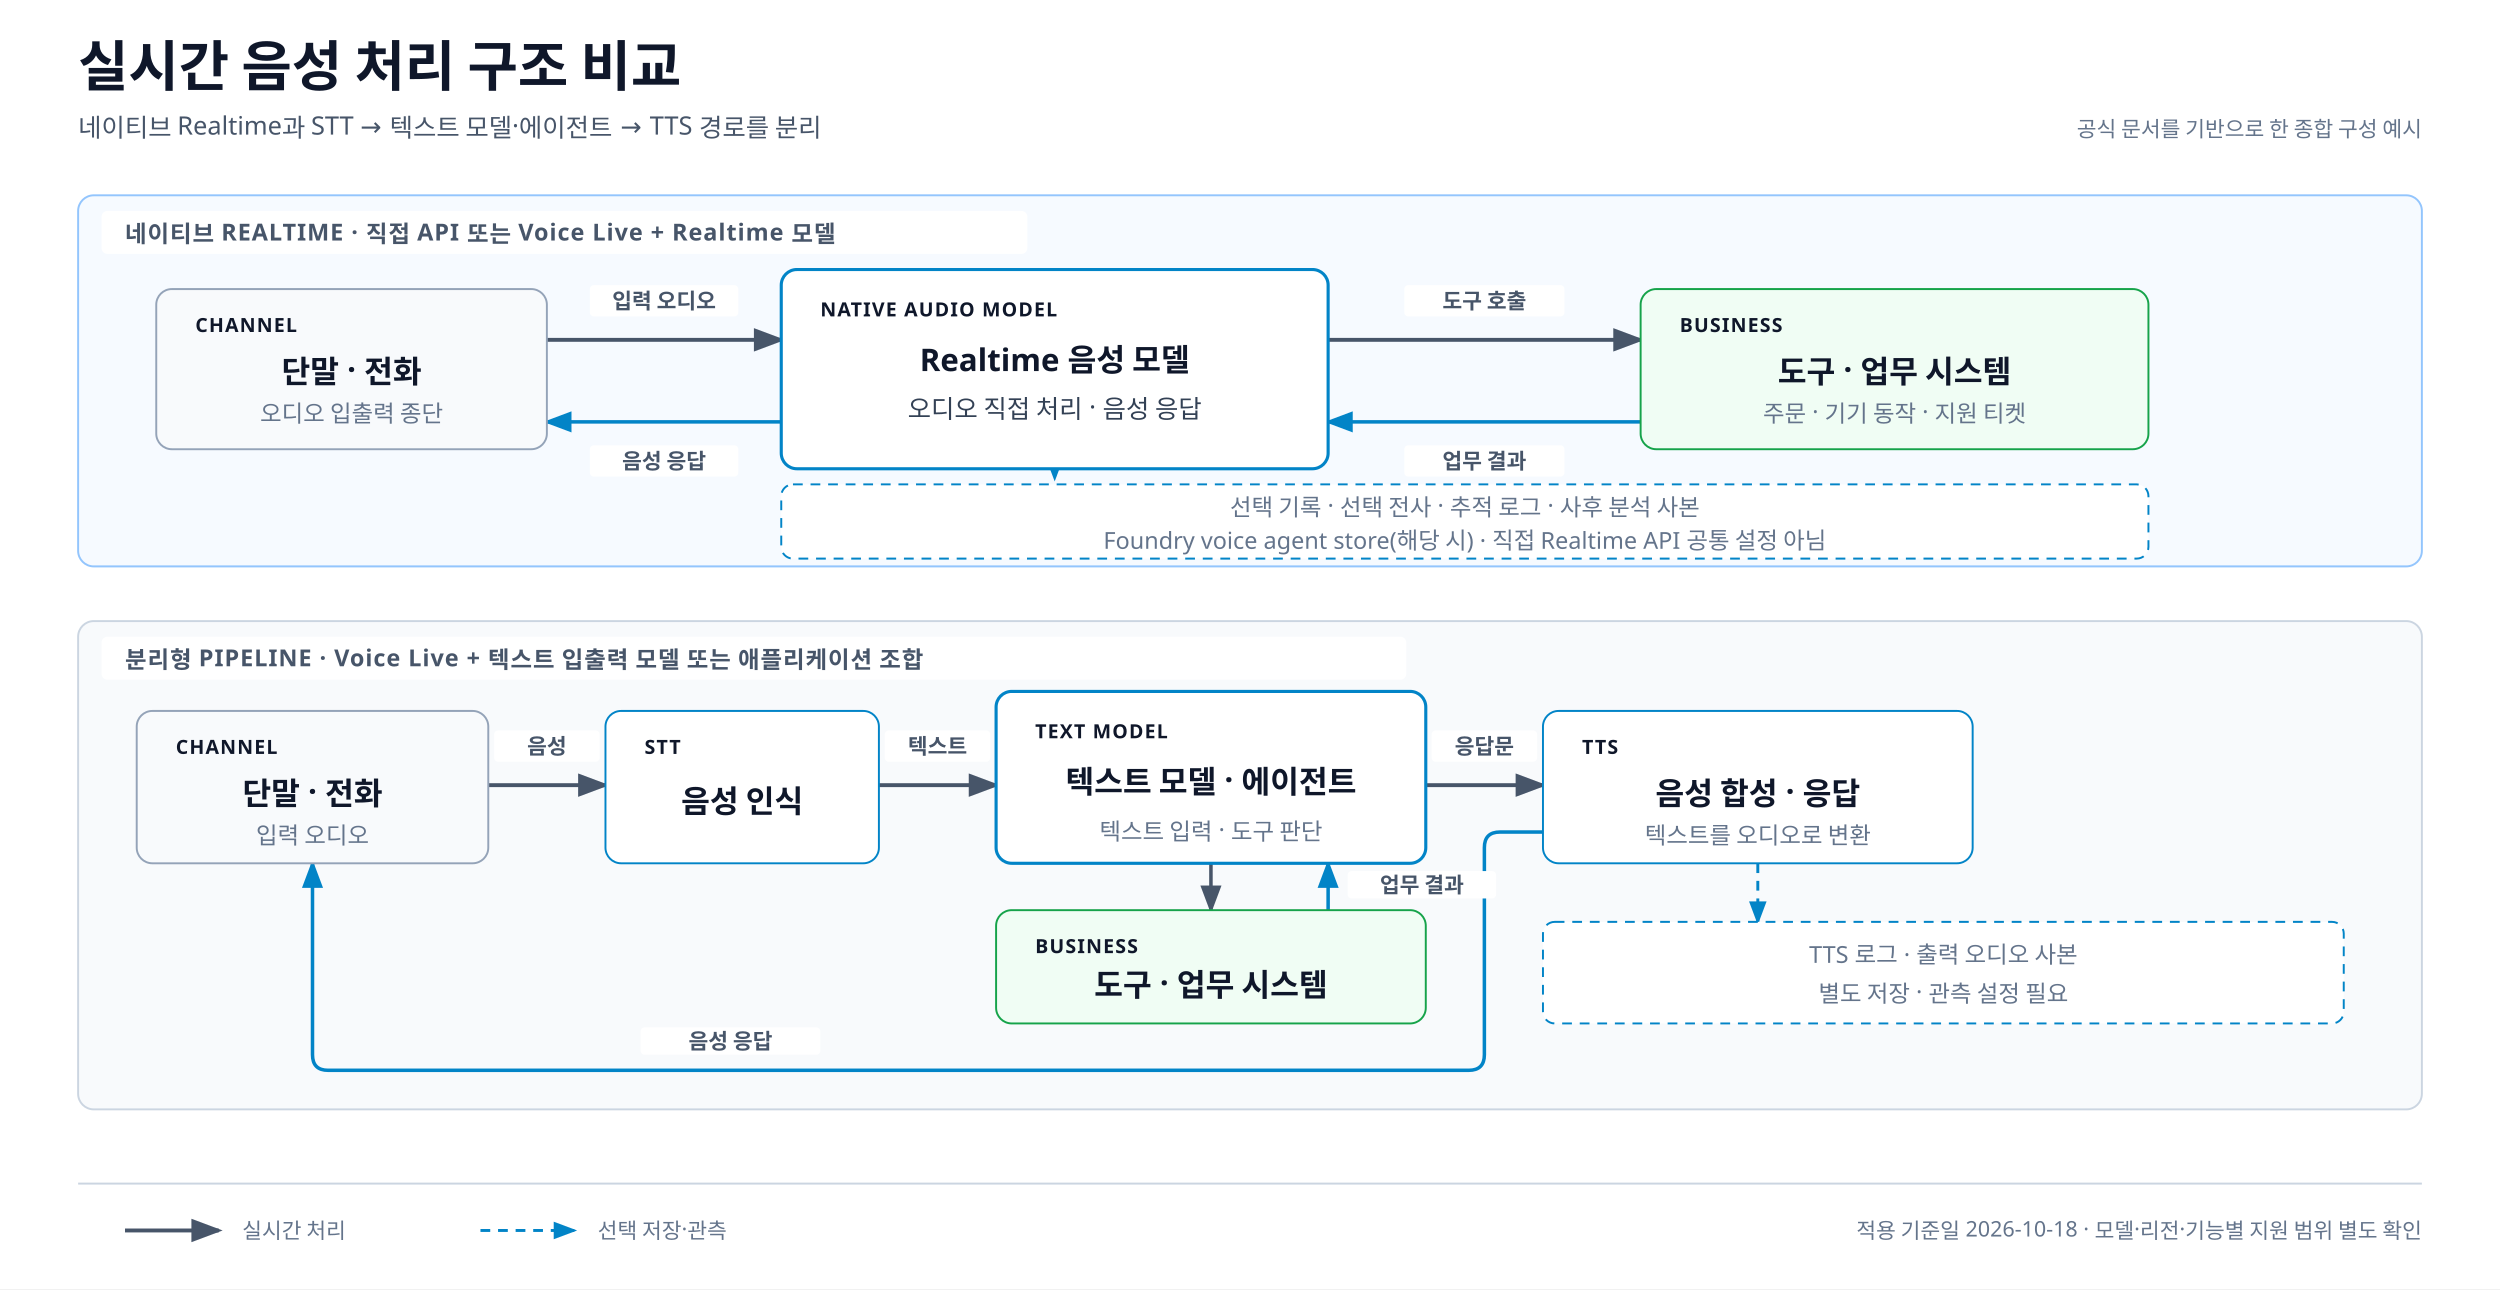
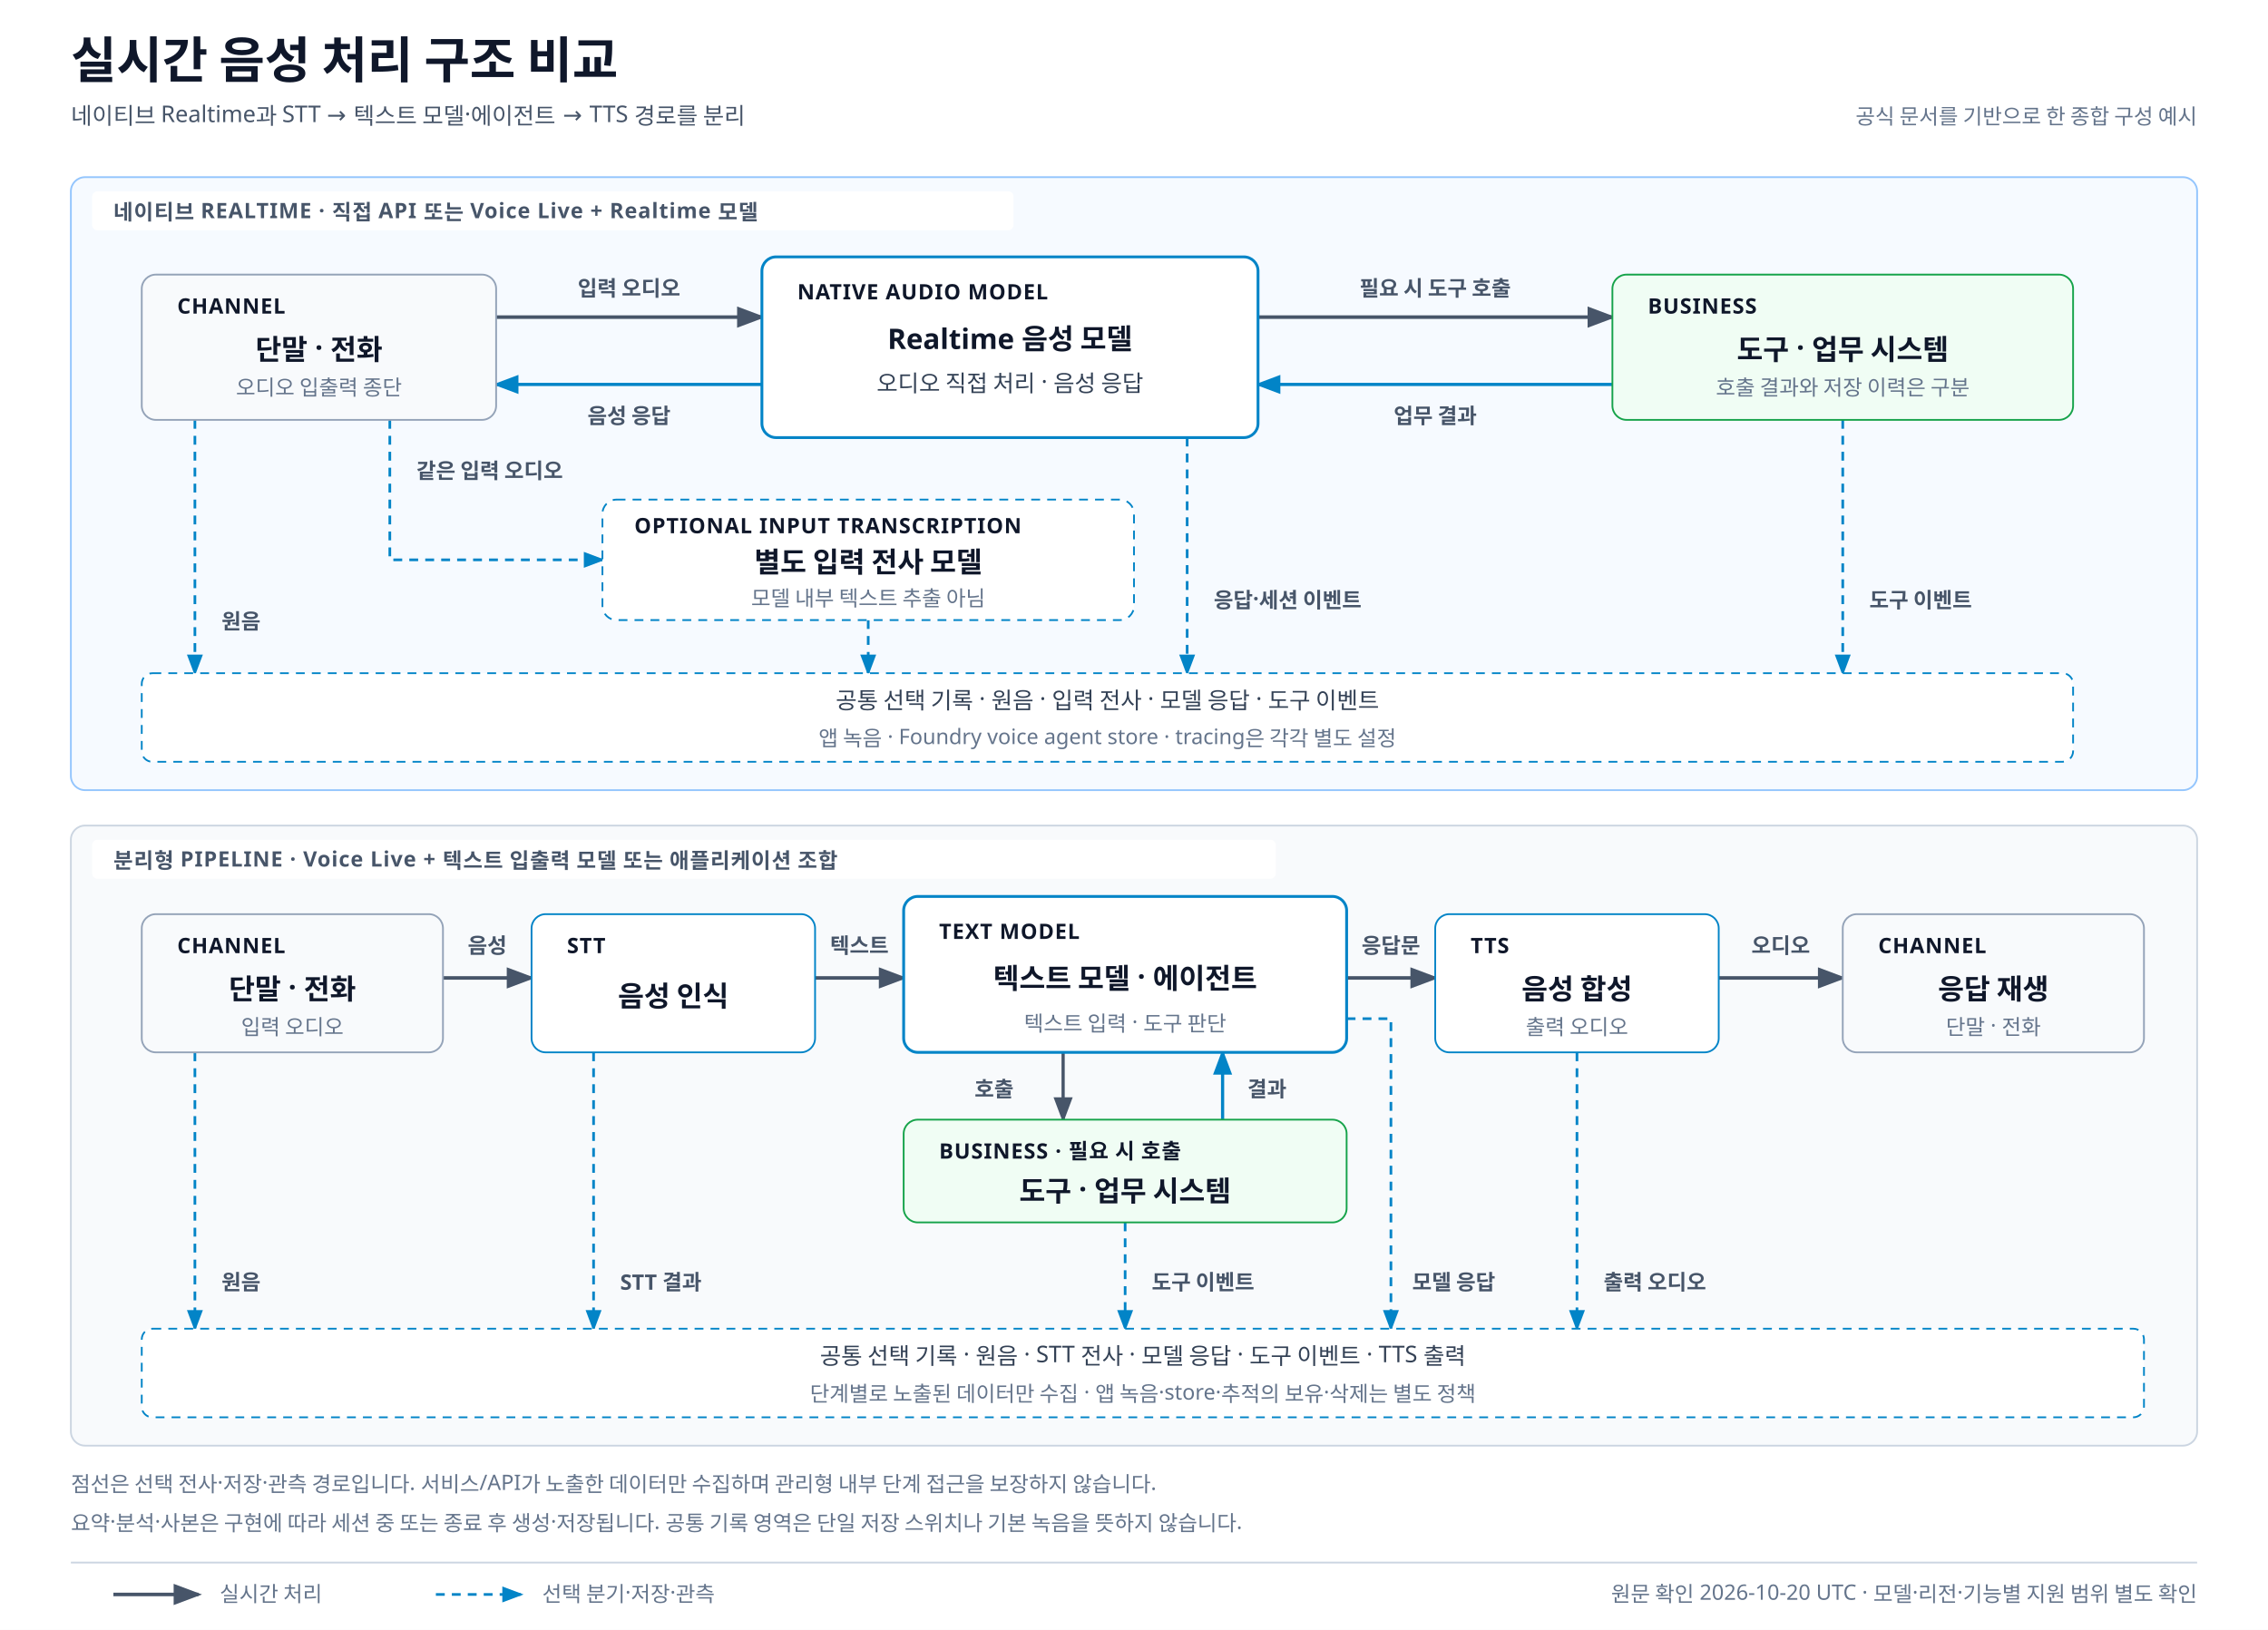
- <svg xmlns="http://www.w3.org/2000/svg" width="1280" height="660" viewBox="0 0 1280 660" role="img" aria-labelledby="azure-realtime-architectures-title azure-realtime-architectures-desc">
+ <svg xmlns="http://www.w3.org/2000/svg" width="1280" height="920" viewBox="0 0 1280 920" role="img" aria-labelledby="azure-realtime-architectures-title azure-realtime-architectures-desc">
  <defs>
    <marker id="azure-realtime-arrow" markerWidth="8" markerHeight="6" refX="7" refY="3" orient="auto">
      <polygon points="0 0, 8 3, 0 6" fill="#475569" />
-     </marker>
-     <marker id="azure-realtime-arrow-accent" markerWidth="8" markerHeight="6" refX="7" refY="3" orient="auto">
-       <polygon points="0 0, 8 3, 0 6" fill="#ea580c" />
    </marker>
    <marker id="azure-realtime-arrow-link" markerWidth="8" markerHeight="6" refX="7" refY="3" orient="auto">
      <polygon points="0 0, 8 3, 0 6" fill="#0284c7" />
    </marker>
    <style>
      text{font-family:"Noto Sans KR","Apple SD Gothic Neo","Malgun Gothic",sans-serif;fill:#0f172a}
      .title{font-size:28px;font-weight:700}
      .subtitle{font-size:13px;fill:#475569}
-       .source{font-size:11px;fill:#64748b}
+       .source{font-size:12px;fill:#64748b}
      .zone-label{font-size:12px;font-weight:700;fill:#475569;letter-spacing:.04em}
      .node{font-size:16px;font-weight:700}
      .body{font-size:13px;fill:#334155}
      .small{font-size:12px;fill:#64748b}
-       .tag{font-size:10px;font-weight:700;letter-spacing:.06em}
-       .label{font-size:11px;font-weight:700;fill:#475569}
-       .legend{font-size:11px;fill:#64748b}
+       .tag{font-size:12px;font-weight:700;letter-spacing:.04em}
+       .label{font-size:12px;font-weight:700;fill:#475569}
+       .legend{font-size:12px;fill:#64748b}
    </style>
  </defs>
-   <rect width="1280" height="660" fill="#ffffff" />
+   <rect width="1280" height="920" fill="#ffffff" />
  <text x="40" y="44" class="title">실시간 음성 처리 구조 비교</text>
  <text x="40" y="70" class="subtitle">네이티브 Realtime과 STT → 텍스트 모델·에이전트 → TTS 경로를 분리</text>
  <text x="1240" y="70" text-anchor="end" class="source">공식 문서를 기반으로 한 종합 구성 예시</text>
-   <rect x="40" y="100" width="1200" height="190" rx="8" fill="#eff6ff" fill-opacity=".58" stroke="#93c5fd" />
-   <rect x="52" y="108" width="474" height="22" rx="3" fill="#ffffff" />
+   <rect x="40" y="100" width="1200" height="346" rx="8" fill="#eff6ff" fill-opacity=".58" stroke="#93c5fd" />
+   <rect x="52" y="108" width="520" height="22" rx="3" fill="#ffffff" />
  <text x="64" y="124" class="zone-label">네이티브 REALTIME · 직접 API 또는 Voice Live + Realtime 모델</text>
-   <rect x="40" y="318" width="1200" height="250" rx="8" fill="#f8fafc" stroke="#cbd5e1" />
-   <rect x="52" y="326" width="668" height="22" rx="3" fill="#ffffff" />
-   <text x="64" y="342" class="zone-label">분리형 PIPELINE · Voice Live + 텍스트 입출력 모델 또는 애플리케이션 조합</text>
-   <path d="M280 174 H400" fill="none" stroke="#475569" stroke-width="2" marker-end="url(#azure-realtime-arrow)" />
-   <path d="M400 216 H280" fill="none" stroke="#0284c7" stroke-width="1.8" marker-end="url(#azure-realtime-arrow-link)" />
-   <path d="M680 174 H840" fill="none" stroke="#475569" stroke-width="2" marker-end="url(#azure-realtime-arrow)" />
-   <path d="M840 216 H680" fill="none" stroke="#0284c7" stroke-width="1.8" marker-end="url(#azure-realtime-arrow-link)" />
-   <path d="M540 230 V245" fill="none" stroke="#0284c7" stroke-width="1.5" stroke-dasharray="5,4" marker-end="url(#azure-realtime-arrow-link)" />
-   <path d="M250 402 H310" fill="none" stroke="#475569" stroke-width="2" marker-end="url(#azure-realtime-arrow)" />
-   <path d="M450 402 H510" fill="none" stroke="#475569" stroke-width="2" marker-end="url(#azure-realtime-arrow)" />
-   <path d="M730 402 H790" fill="none" stroke="#475569" stroke-width="2" marker-end="url(#azure-realtime-arrow)" />
-   <path d="M620 442 V466" fill="none" stroke="#475569" stroke-width="1.8" marker-end="url(#azure-realtime-arrow)" />
-   <path d="M680 466 V442" fill="none" stroke="#0284c7" stroke-width="1.8" marker-end="url(#azure-realtime-arrow-link)" />
-   <path d="M900 442 V472" fill="none" stroke="#0284c7" stroke-width="1.5" stroke-dasharray="5,4" marker-end="url(#azure-realtime-arrow-link)" />
-   <path d="M790 426 H768 Q760 426 760 434 V540 Q760 548 752 548 H168 Q160 548 160 540 V442" fill="none" stroke="#0284c7" stroke-width="1.8" marker-end="url(#azure-realtime-arrow-link)" />
-   <rect x="302" y="146" width="76" height="16" rx="2" fill="#ffffff" />
-   <text x="340" y="158" text-anchor="middle" class="label">입력 오디오</text>
-   <rect x="302" y="228" width="76" height="16" rx="2" fill="#ffffff" />
-   <text x="340" y="240" text-anchor="middle" class="label">음성 응답</text>
-   <rect x="719" y="146" width="82" height="16" rx="2" fill="#ffffff" />
-   <text x="760" y="158" text-anchor="middle" class="label">도구 호출</text>
-   <rect x="719" y="228" width="82" height="16" rx="2" fill="#ffffff" />
-   <text x="760" y="240" text-anchor="middle" class="label">업무 결과</text>
-   <rect x="253" y="374" width="54" height="16" rx="2" fill="#ffffff" />
-   <text x="280" y="386" text-anchor="middle" class="label">음성</text>
-   <rect x="453" y="374" width="54" height="16" rx="2" fill="#ffffff" />
-   <text x="480" y="386" text-anchor="middle" class="label">텍스트</text>
-   <rect x="733" y="374" width="54" height="16" rx="2" fill="#ffffff" />
-   <text x="760" y="386" text-anchor="middle" class="label">응답문</text>
-   <rect x="690" y="446" width="76" height="14" rx="2" fill="#ffffff" />
-   <text x="728" y="457" text-anchor="middle" class="label">업무 결과</text>
-   <rect x="328" y="526" width="92" height="14" rx="2" fill="#ffffff" />
-   <text x="374" y="537" text-anchor="middle" class="label">음성 응답</text>
-   <rect x="80" y="148" width="200" height="82" rx="8" fill="#f8fafc" stroke="#94a3b8" />
-   <text x="100" y="170" class="tag" fill="#475569">CHANNEL</text>
-   <text x="180" y="196" text-anchor="middle" class="node">단말 · 전화</text>
-   <text x="180" y="216" text-anchor="middle" class="small">오디오 입출력 종단</text>
-   <rect x="400" y="138" width="280" height="102" rx="8" fill="#ffffff" stroke="#0284c7" stroke-width="1.6" />
-   <text x="420" y="162" class="tag" fill="#075985">NATIVE AUDIO MODEL</text>
-   <text x="540" y="190" text-anchor="middle" class="node">Realtime 음성 모델</text>
-   <text x="540" y="214" text-anchor="middle" class="body">오디오 직접 처리 · 음성 응답</text>
-   <rect x="840" y="148" width="260" height="82" rx="8" fill="#f0fdf4" stroke="#16a34a" />
-   <text x="860" y="170" class="tag" fill="#166534">BUSINESS</text>
-   <text x="970" y="196" text-anchor="middle" class="node">도구 · 업무 시스템</text>
-   <text x="970" y="216" text-anchor="middle" class="small">주문 · 기기 동작 · 지원 티켓</text>
-   <rect x="400" y="248" width="700" height="38" rx="6" fill="#ffffff" stroke="#0284c7" stroke-dasharray="5,4" />
-   <text x="750" y="264" text-anchor="middle" class="small">선택 기록 · 선택 전사 · 추적 로그 · 사후 분석 사본</text>
-   <text x="750" y="281" text-anchor="middle" class="small">Foundry voice agent store(해당 시) · 직접 Realtime API 공통 설정 아님</text>
-   <rect x="70" y="364" width="180" height="78" rx="8" fill="#f8fafc" stroke="#94a3b8" />
-   <text x="90" y="386" class="tag" fill="#475569">CHANNEL</text>
-   <text x="160" y="412" text-anchor="middle" class="node">단말 · 전화</text>
-   <text x="160" y="432" text-anchor="middle" class="small">입력 오디오</text>
-   <rect x="310" y="364" width="140" height="78" rx="8" fill="#ffffff" stroke="#0284c7" />
-   <text x="330" y="386" class="tag" fill="#075985">STT</text>
-   <text x="380" y="416" text-anchor="middle" class="node">음성 인식</text>
-   <rect x="510" y="354" width="220" height="88" rx="8" fill="#ffffff" stroke="#0284c7" stroke-width="1.6" />
-   <text x="530" y="378" class="tag" fill="#075985">TEXT MODEL</text>
-   <text x="620" y="406" text-anchor="middle" class="node">텍스트 모델 · 에이전트</text>
-   <text x="620" y="430" text-anchor="middle" class="small">텍스트 입력 · 도구 판단</text>
-   <rect x="790" y="364" width="220" height="78" rx="8" fill="#ffffff" stroke="#0284c7" />
-   <text x="810" y="386" class="tag" fill="#075985">TTS</text>
-   <text x="900" y="412" text-anchor="middle" class="node">음성 합성 · 응답</text>
-   <text x="900" y="432" text-anchor="middle" class="small">텍스트를 오디오로 변환</text>
-   <rect x="510" y="466" width="220" height="58" rx="8" fill="#f0fdf4" stroke="#16a34a" />
-   <text x="530" y="488" class="tag" fill="#166534">BUSINESS</text>
-   <text x="620" y="510" text-anchor="middle" class="node">도구 · 업무 시스템</text>
-   <rect x="790" y="472" width="410" height="52" rx="6" fill="#ffffff" stroke="#0284c7" stroke-dasharray="5,4" />
-   <text x="995" y="493" text-anchor="middle" class="small">TTS 로그 · 출력 오디오 사본</text>
-   <text x="995" y="513" text-anchor="middle" class="small">별도 저장 · 관측 설정 필요</text>
-   <line x1="40" y1="606" x2="1240" y2="606" stroke="#cbd5e1" />
-   <line x1="64" y1="630" x2="112" y2="630" stroke="#475569" stroke-width="2" marker-end="url(#azure-realtime-arrow)" />
-   <text x="124" y="634" class="legend">실시간 처리</text>
-   <line x1="246" y1="630" x2="294" y2="630" stroke="#0284c7" stroke-width="1.5" stroke-dasharray="5,4" marker-end="url(#azure-realtime-arrow-link)" />
-   <text x="306" y="634" class="legend">선택 저장·관측</text>
-   <text x="1240" y="634" text-anchor="end" class="source">적용 기준일 2026-10-18 · 모델·리전·기능별 지원 범위 별도 확인</text>
+   <rect x="40" y="466" width="1200" height="350" rx="8" fill="#f8fafc" stroke="#cbd5e1" />
+   <rect x="52" y="474" width="668" height="22" rx="3" fill="#ffffff" />
+   <text x="64" y="490" class="zone-label">분리형 PIPELINE · Voice Live + 텍스트 입출력 모델 또는 애플리케이션 조합</text>
+   <path d="M280 179 H430" fill="none" stroke="#475569" stroke-width="2" marker-end="url(#azure-realtime-arrow)" />
+   <path d="M430 217 H280" fill="none" stroke="#0284c7" stroke-width="1.8" marker-end="url(#azure-realtime-arrow-link)" />
+   <path d="M710 179 H910" fill="none" stroke="#475569" stroke-width="2" marker-end="url(#azure-realtime-arrow)" />
+   <path d="M910 217 H710" fill="none" stroke="#0284c7" stroke-width="1.8" marker-end="url(#azure-realtime-arrow-link)" />
+   <path id="native-input-to-transcription" d="M220 237 V316 H340" fill="none" stroke="#0284c7" stroke-width="1.5" stroke-dasharray="5,4" marker-end="url(#azure-realtime-arrow-link)" />
+   <path id="native-input-to-records" d="M110 237 V380" fill="none" stroke="#0284c7" stroke-width="1.5" stroke-dasharray="5,4" marker-end="url(#azure-realtime-arrow-link)" />
+   <path id="native-transcription-to-records" d="M490 350 V380" fill="none" stroke="#0284c7" stroke-width="1.5" stroke-dasharray="5,4" marker-end="url(#azure-realtime-arrow-link)" />
+   <path id="native-model-to-records" d="M670 247 V380" fill="none" stroke="#0284c7" stroke-width="1.5" stroke-dasharray="5,4" marker-end="url(#azure-realtime-arrow-link)" />
+   <path id="native-tools-to-records" d="M1040 237 V380" fill="none" stroke="#0284c7" stroke-width="1.5" stroke-dasharray="5,4" marker-end="url(#azure-realtime-arrow-link)" />
+   <path d="M250 552 H300" fill="none" stroke="#475569" stroke-width="2" marker-end="url(#azure-realtime-arrow)" />
+   <path d="M460 552 H510" fill="none" stroke="#475569" stroke-width="2" marker-end="url(#azure-realtime-arrow)" />
+   <path d="M760 552 H810" fill="none" stroke="#475569" stroke-width="2" marker-end="url(#azure-realtime-arrow)" />
+   <path d="M970 552 H1040" fill="none" stroke="#475569" stroke-width="2" marker-end="url(#azure-realtime-arrow)" />
+   <path d="M600 594 V632" fill="none" stroke="#475569" stroke-width="1.8" marker-end="url(#azure-realtime-arrow)" />
+   <path d="M690 632 V594" fill="none" stroke="#0284c7" stroke-width="1.8" marker-end="url(#azure-realtime-arrow-link)" />
+   <path id="pipeline-input-to-records" d="M110 594 V750" fill="none" stroke="#0284c7" stroke-width="1.5" stroke-dasharray="5,4" marker-end="url(#azure-realtime-arrow-link)" />
+   <path id="pipeline-stt-to-records" d="M335 594 V750" fill="none" stroke="#0284c7" stroke-width="1.5" stroke-dasharray="5,4" marker-end="url(#azure-realtime-arrow-link)" />
+   <path id="pipeline-model-to-records" d="M760 575 H785 V750" fill="none" stroke="#0284c7" stroke-width="1.5" stroke-dasharray="5,4" marker-end="url(#azure-realtime-arrow-link)" />
+   <path id="pipeline-tools-to-records" d="M635 690 V750" fill="none" stroke="#0284c7" stroke-width="1.5" stroke-dasharray="5,4" marker-end="url(#azure-realtime-arrow-link)" />
+   <path id="pipeline-tts-to-records" d="M890 594 V750" fill="none" stroke="#0284c7" stroke-width="1.5" stroke-dasharray="5,4" marker-end="url(#azure-realtime-arrow-link)" />
+   <text x="355" y="167" text-anchor="middle" class="label">입력 오디오</text>
+   <text x="355" y="239" text-anchor="middle" class="label">음성 응답</text>
+   <text x="810" y="167" text-anchor="middle" class="label">필요 시 도구 호출</text>
+   <text x="810" y="239" text-anchor="middle" class="label">업무 결과</text>
+   <text x="235" y="270" class="label">같은 입력 오디오</text>
+   <text x="125" y="355" class="label">원음</text>
+   <text x="685" y="343" class="label">응답·세션 이벤트</text>
+   <text x="1055" y="343" class="label">도구 이벤트</text>
+   <text x="275" y="538" text-anchor="middle" class="label">음성</text>
+   <text x="485" y="538" text-anchor="middle" class="label">텍스트</text>
+   <text x="785" y="538" text-anchor="middle" class="label">응답문</text>
+   <text x="1005" y="538" text-anchor="middle" class="label">오디오</text>
+   <text x="550" y="619" class="label">호출</text>
+   <text x="704" y="619" class="label">결과</text>
+   <text x="125" y="728" class="label">원음</text>
+   <text x="350" y="728" class="label">STT 결과</text>
+   <text x="650" y="728" class="label">도구 이벤트</text>
+   <text x="797" y="728" class="label">모델 응답</text>
+   <text x="905" y="728" class="label">출력 오디오</text>
+   <rect id="native-input" x="80" y="155" width="200" height="82" rx="8" fill="#f8fafc" stroke="#94a3b8" />
+   <text x="100" y="177" class="tag" fill="#475569">CHANNEL</text>
+   <text x="180" y="203" text-anchor="middle" class="node">단말 · 전화</text>
+   <text x="180" y="223" text-anchor="middle" class="small">오디오 입출력 종단</text>
+   <rect id="native-model" x="430" y="145" width="280" height="102" rx="8" fill="#ffffff" stroke="#0284c7" stroke-width="1.6" />
+   <text x="450" y="169" class="tag" fill="#075985">NATIVE AUDIO MODEL</text>
+   <text x="570" y="197" text-anchor="middle" class="node">Realtime 음성 모델</text>
+   <text x="570" y="221" text-anchor="middle" class="body">오디오 직접 처리 · 음성 응답</text>
+   <rect id="native-tools" x="910" y="155" width="260" height="82" rx="8" fill="#f0fdf4" stroke="#16a34a" />
+   <text x="930" y="177" class="tag" fill="#166534">BUSINESS</text>
+   <text x="1040" y="203" text-anchor="middle" class="node">도구 · 업무 시스템</text>
+   <text x="1040" y="223" text-anchor="middle" class="small">호출 결과와 저장 이력은 구분</text>
+   <rect id="native-transcription" x="340" y="282" width="300" height="68" rx="8" fill="#ffffff" stroke="#0284c7" stroke-dasharray="5,4" />
+   <text x="358" y="301" class="tag" fill="#075985">OPTIONAL INPUT TRANSCRIPTION</text>
+   <text x="490" y="323" text-anchor="middle" class="node">별도 입력 전사 모델</text>
+   <text x="490" y="342" text-anchor="middle" class="small">모델 내부 텍스트 추출 아님</text>
+   <rect id="native-records" x="80" y="380" width="1090" height="50" rx="6" fill="#ffffff" stroke="#0284c7" stroke-dasharray="5,4" />
+   <text x="625" y="400" text-anchor="middle" class="body">공통 선택 기록 · 원음 · 입력 전사 · 모델 응답 · 도구 이벤트</text>
+   <text x="625" y="421" text-anchor="middle" class="small">앱 녹음 · Foundry voice agent store · tracing은 각각 별도 설정</text>
+   <rect id="pipeline-input" x="80" y="516" width="170" height="78" rx="8" fill="#f8fafc" stroke="#94a3b8" />
+   <text x="100" y="538" class="tag" fill="#475569">CHANNEL</text>
+   <text x="165" y="564" text-anchor="middle" class="node">단말 · 전화</text>
+   <text x="165" y="584" text-anchor="middle" class="small">입력 오디오</text>
+   <rect id="pipeline-stt" x="300" y="516" width="160" height="78" rx="8" fill="#ffffff" stroke="#0284c7" />
+   <text x="320" y="538" class="tag" fill="#075985">STT</text>
+   <text x="380" y="568" text-anchor="middle" class="node">음성 인식</text>
+   <rect id="pipeline-model" x="510" y="506" width="250" height="88" rx="8" fill="#ffffff" stroke="#0284c7" stroke-width="1.6" />
+   <text x="530" y="530" class="tag" fill="#075985">TEXT MODEL</text>
+   <text x="635" y="558" text-anchor="middle" class="node">텍스트 모델 · 에이전트</text>
+   <text x="635" y="582" text-anchor="middle" class="small">텍스트 입력 · 도구 판단</text>
+   <rect id="pipeline-tts" x="810" y="516" width="160" height="78" rx="8" fill="#ffffff" stroke="#0284c7" />
+   <text x="830" y="538" class="tag" fill="#075985">TTS</text>
+   <text x="890" y="564" text-anchor="middle" class="node">음성 합성</text>
+   <text x="890" y="584" text-anchor="middle" class="small">출력 오디오</text>
+   <rect x="1040" y="516" width="170" height="78" rx="8" fill="#f8fafc" stroke="#94a3b8" />
+   <text x="1060" y="538" class="tag" fill="#475569">CHANNEL</text>
+   <text x="1125" y="564" text-anchor="middle" class="node">응답 재생</text>
+   <text x="1125" y="584" text-anchor="middle" class="small">단말 · 전화</text>
+   <rect id="pipeline-tools" x="510" y="632" width="250" height="58" rx="8" fill="#f0fdf4" stroke="#16a34a" />
+   <text x="530" y="654" class="tag" fill="#166534">BUSINESS · 필요 시 호출</text>
+   <text x="635" y="678" text-anchor="middle" class="node">도구 · 업무 시스템</text>
+   <rect id="pipeline-records" x="80" y="750" width="1130" height="50" rx="6" fill="#ffffff" stroke="#0284c7" stroke-dasharray="5,4" />
+   <text x="645" y="770" text-anchor="middle" class="body">공통 선택 기록 · 원음 · STT 전사 · 모델 응답 · 도구 이벤트 · TTS 출력</text>
+   <text x="645" y="791" text-anchor="middle" class="small">단계별로 노출된 데이터만 수집 · 앱 녹음·store·추적의 보유·삭제는 별도 정책</text>
+   <text x="40" y="842" class="small">점선은 선택 전사·저장·관측 경로입니다. 서비스/API가 노출한 데이터만 수집하며 관리형 내부 단계 접근을 보장하지 않습니다.</text>
+   <text x="40" y="864" class="small">요약·분석·사본은 구현에 따라 세션 중 또는 종료 후 생성·저장됩니다. 공통 기록 영역은 단일 저장 스위치나 기본 녹음을 뜻하지 않습니다.</text>
+   <line x1="40" y1="882" x2="1240" y2="882" stroke="#cbd5e1" />
+   <line x1="64" y1="900" x2="112" y2="900" stroke="#475569" stroke-width="2" marker-end="url(#azure-realtime-arrow)" />
+   <text x="124" y="904" class="legend">실시간 처리</text>
+   <line x1="246" y1="900" x2="294" y2="900" stroke="#0284c7" stroke-width="1.5" stroke-dasharray="5,4" marker-end="url(#azure-realtime-arrow-link)" />
+   <text x="306" y="904" class="legend">선택 분기·저장·관측</text>
+   <text x="1240" y="904" text-anchor="end" class="source">원문 확인 2026-10-20 UTC · 모델·리전·기능별 지원 범위 별도 확인</text>
</svg>
